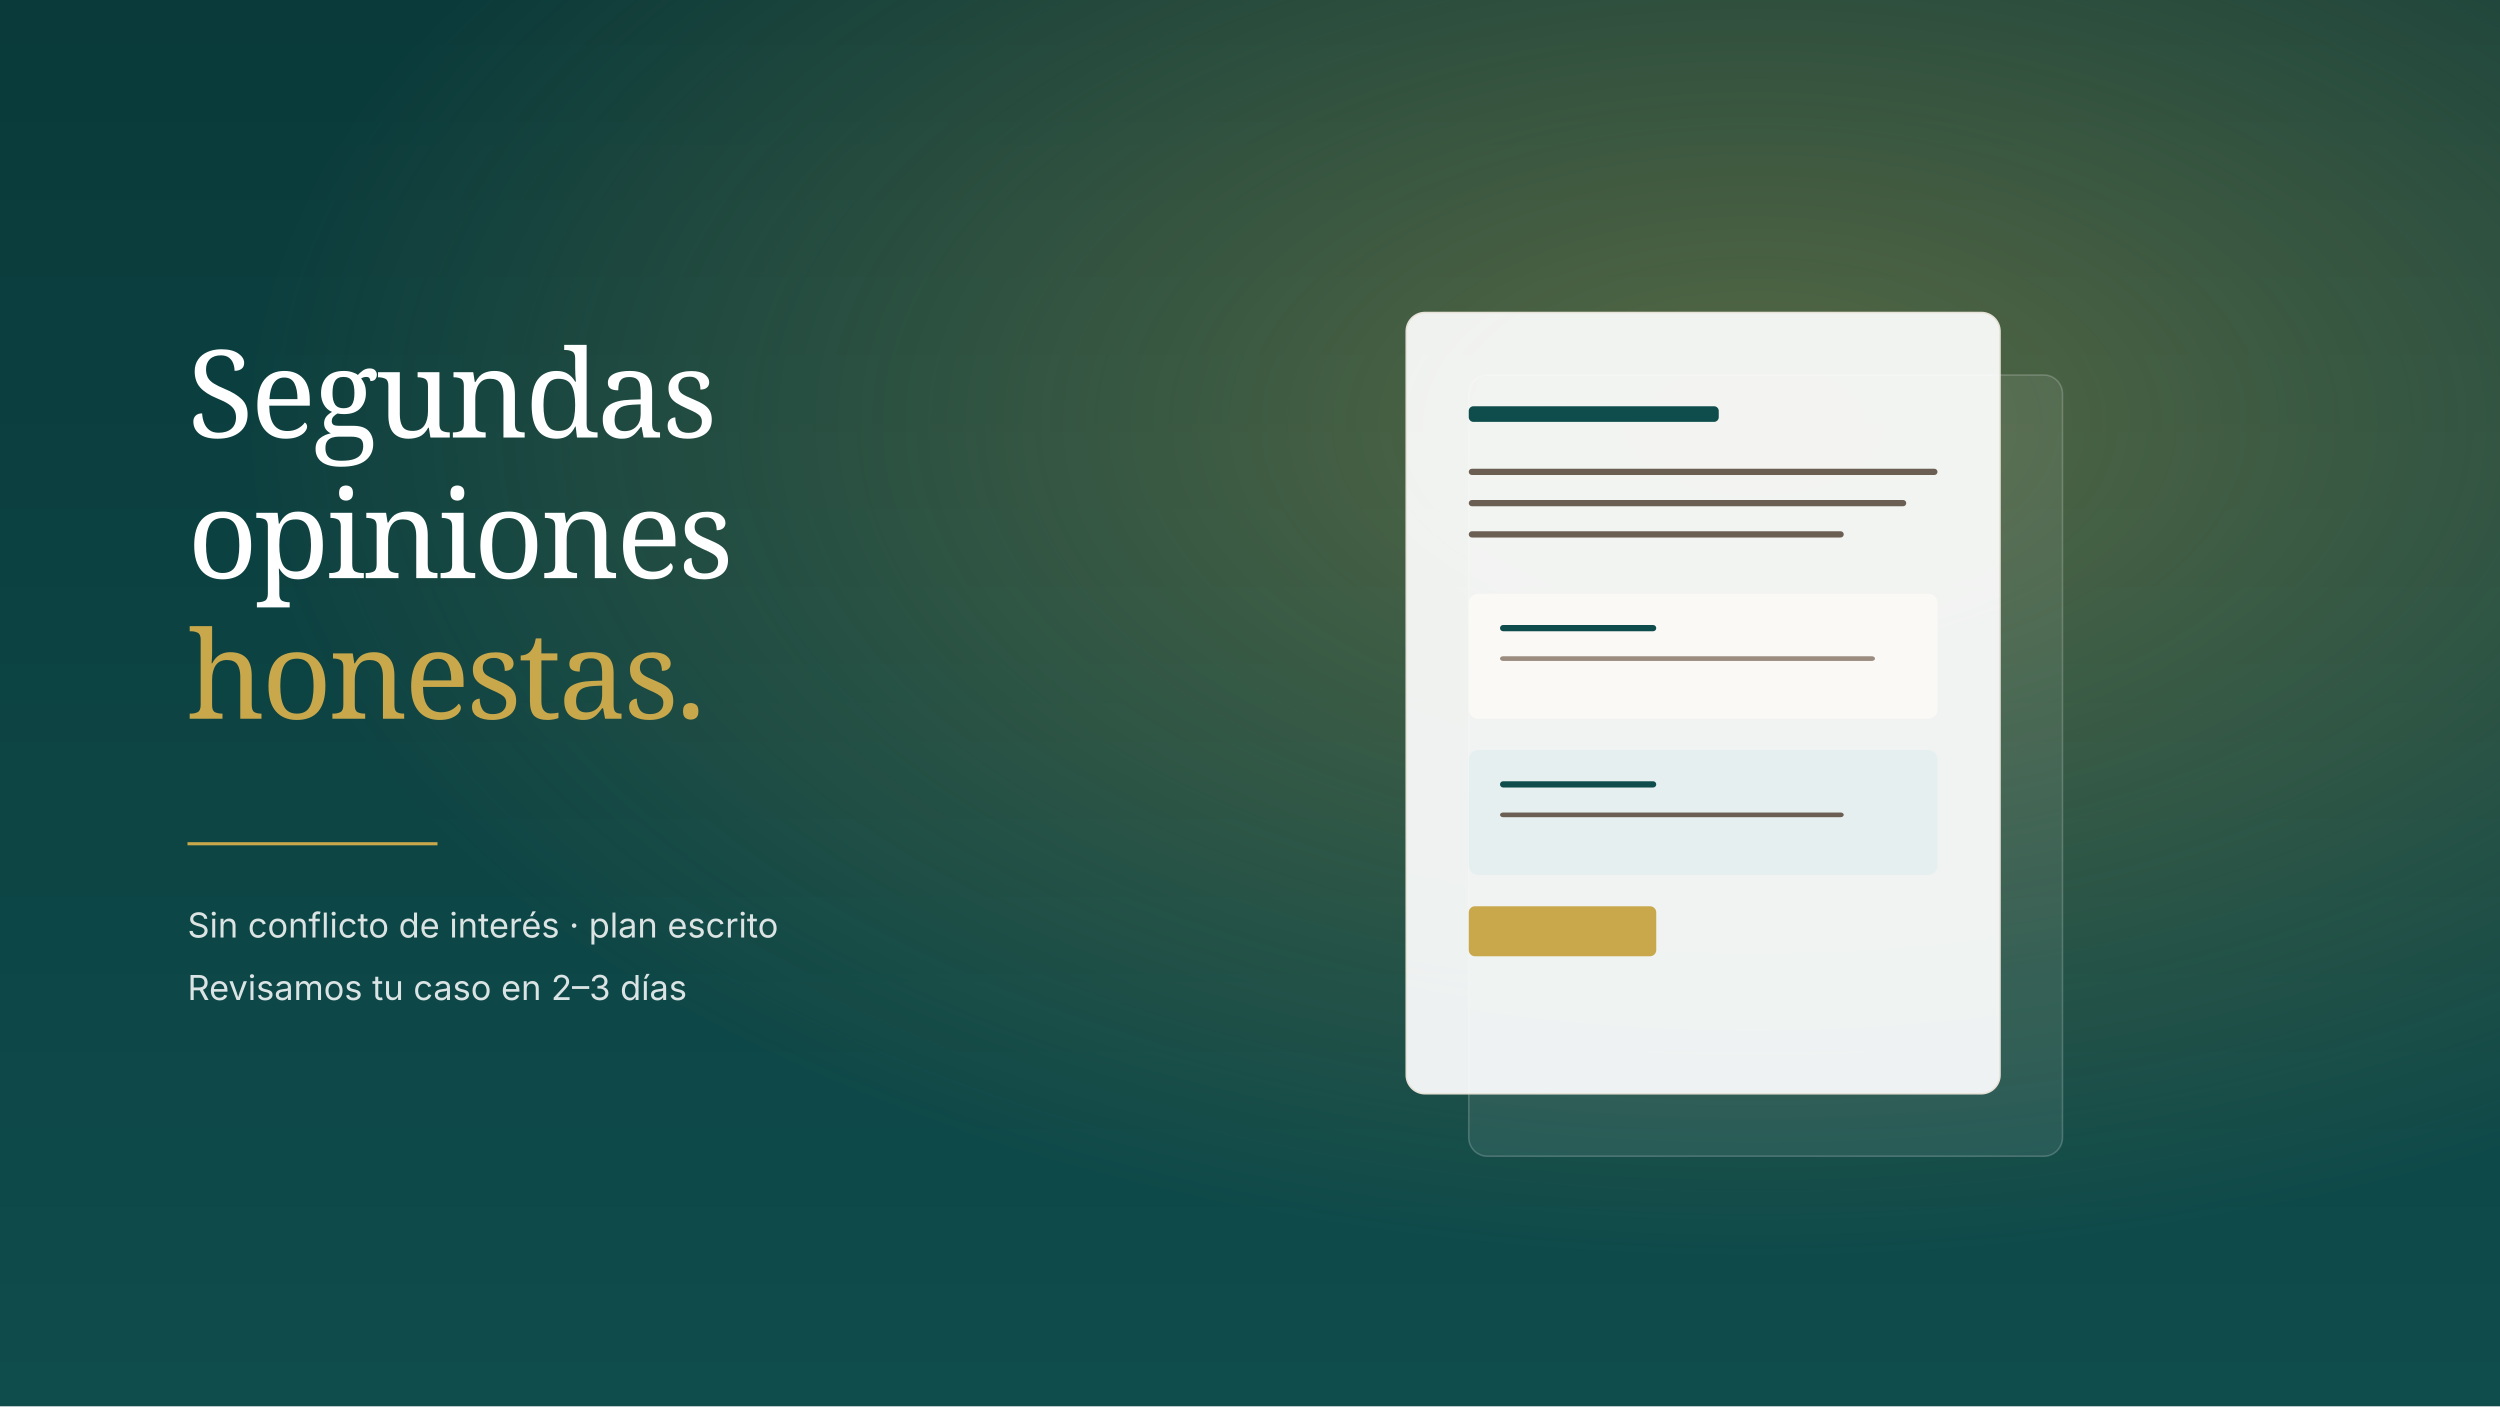
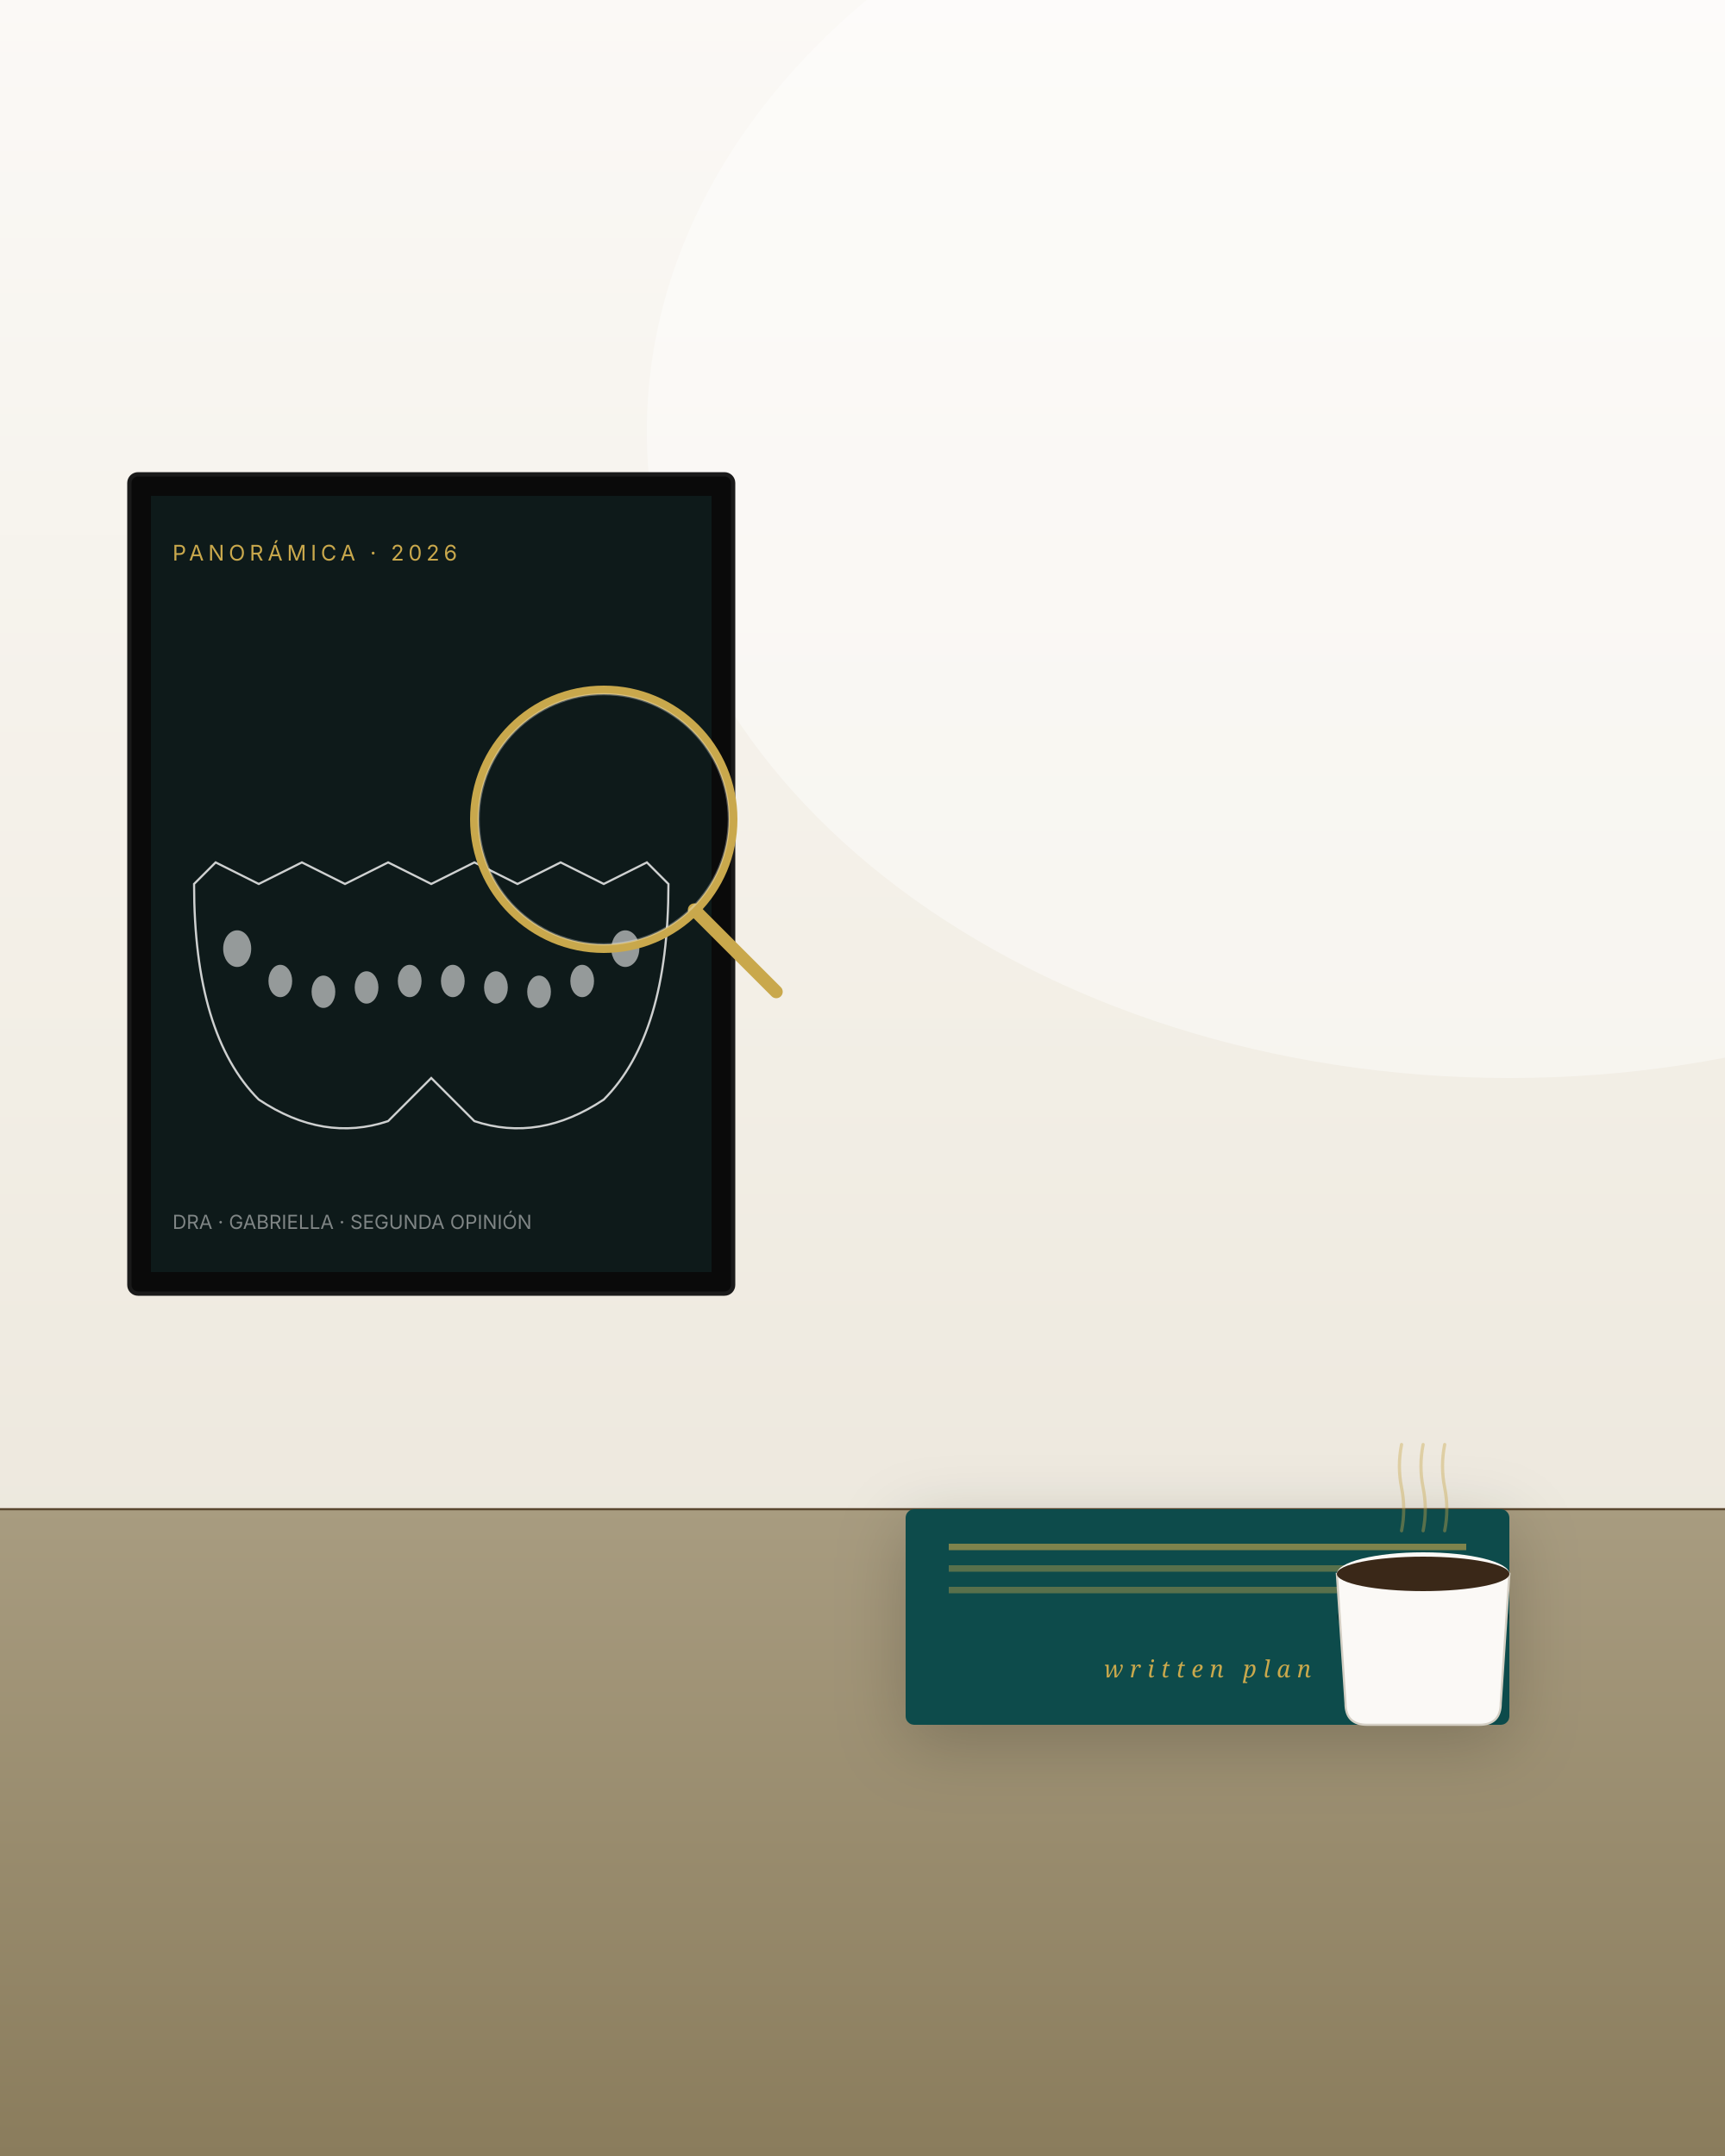
- <svg xmlns="http://www.w3.org/2000/svg" viewBox="0 0 1600 900" width="1600" height="900" role="img" aria-label="Segundas opiniones honestas">
+ <svg xmlns="http://www.w3.org/2000/svg" viewBox="0 0 800 1000" width="800" height="1000" role="img" aria-label="Calm second opinion review">
  <defs>
-     <linearGradient id="bg" x1="0" y1="0" x2="0" y2="1">
-       <stop offset="0" stop-color="#0a3a3a" />
-       <stop offset="1" stop-color="#0f4c4c" />
+     <linearGradient id="bg3" x1="0" y1="0" x2="0" y2="1">
+       <stop offset="0" stop-color="#fbf9f6" />
+       <stop offset="0.5" stop-color="#f2eee5" />
+       <stop offset="1" stop-color="#e6e0d4" />
    </linearGradient>
-     <radialGradient id="spot" cx="0.7" cy="0.3" r="0.6">
-       <stop offset="0" stop-color="#c9a84c" stop-opacity="0.4" />
-       <stop offset="1" stop-color="#c9a84c" stop-opacity="0" />
-     </radialGradient>
+     <linearGradient id="desk" x1="0" y1="0" x2="0" y2="1">
+       <stop offset="0" stop-color="#a89c80" />
+       <stop offset="1" stop-color="#8a7c5c" />
+     </linearGradient>
  </defs>
-   <rect width="1600" height="900" fill="url(#bg)" />
-   <rect width="1600" height="900" fill="url(#spot)" />
-   <g transform="translate(900 200)">
-     <rect x="40" y="40" width="380" height="500" fill="#ffffff" fill-opacity="0.08" stroke="#ffffff" stroke-opacity="0.2" stroke-width="1" rx="12" />
-     <rect x="0" y="0" width="380" height="500" fill="#ffffff" fill-opacity="0.92" stroke="#e7e2d8" stroke-width="1" rx="12" />
-     <g transform="translate(40 60)">
-       <rect x="0" y="0" width="160" height="10" fill="#0f4c4c" rx="3" />
-       <rect x="0" y="40" width="300" height="4" fill="#6b5e52" rx="2" />
-       <rect x="0" y="60" width="280" height="4" fill="#6b5e52" rx="2" />
-       <rect x="0" y="80" width="240" height="4" fill="#6b5e52" rx="2" />
-       <rect x="0" y="120" width="300" height="80" fill="#fbf9f6" rx="6" />
-       <rect x="20" y="140" width="100" height="4" fill="#0f4c4c" rx="2" />
-       <rect x="20" y="160" width="240" height="3" fill="#9a8c7e" rx="2" />
-       <rect x="0" y="220" width="300" height="80" fill="#e6efef" rx="6" />
-       <rect x="20" y="240" width="100" height="4" fill="#0f4c4c" rx="2" />
-       <rect x="20" y="260" width="220" height="3" fill="#6b5e52" rx="2" />
-       <rect x="0" y="320" width="120" height="32" fill="#c9a84c" rx="4" />
+   <rect width="800" height="1000" fill="url(#bg3)" />
+   <ellipse cx="700" cy="200" rx="400" ry="300" fill="#fff" opacity="0.4" />
+   <rect y="700" width="800" height="300" fill="url(#desk)" />
+   <line x1="0" y1="700" x2="800" y2="700" stroke="#5a4830" stroke-width="1" />
+   <g transform="translate(60 220)">
+     <rect x="0" y="0" width="280" height="380" fill="#0a0a0a" rx="4" stroke="#1a1a1a" stroke-width="2" />
+     <rect x="10" y="10" width="260" height="360" fill="#0e1a1a" />
+     <g transform="translate(140 200)" stroke="#f0f0f0" stroke-width="1" fill="none" opacity="0.85">
+       <path d="M -110 -10 Q -110 60, -80 90 Q -50 110, -20 100 L 0 80 L 20 100 Q 50 110, 80 90 Q 110 60, 110 -10 L 100 -20 L 80 -10 L 60 -20 L 40 -10 L 20 -20 L 0 -10 L -20 -20 L -40 -10 L -60 -20 L -80 -10 L -100 -20 Z" />
+       <g fill="#f0f0f0" opacity="0.7">
+         <ellipse cx="-90" cy="20" rx="6" ry="8" />
+         <ellipse cx="-70" cy="35" rx="5" ry="7" />
+         <ellipse cx="-50" cy="40" rx="5" ry="7" />
+         <ellipse cx="-30" cy="38" rx="5" ry="7" />
+         <ellipse cx="-10" cy="35" rx="5" ry="7" />
+         <ellipse cx="10" cy="35" rx="5" ry="7" />
+         <ellipse cx="30" cy="38" rx="5" ry="7" />
+         <ellipse cx="50" cy="40" rx="5" ry="7" />
+         <ellipse cx="70" cy="35" rx="5" ry="7" />
+         <ellipse cx="90" cy="20" rx="6" ry="8" />
+       </g>
    </g>
+     <text x="20" y="40" font-family="Inter, sans-serif" font-size="10" fill="#c9a84c" letter-spacing="2">PANORÁMICA · 2026</text>
+     <text x="20" y="350" font-family="Inter, sans-serif" font-size="9" fill="#f0f0f0" opacity="0.5">DRA · GABRIELLA · SEGUNDA OPINIÓN</text>
  </g>
-   <g font-family="Georgia, serif" fill="#ffffff">
-     <text x="120" y="280" font-size="78" font-weight="400" letter-spacing="-2">Segundas</text>
-     <text x="120" y="370" font-size="78" font-weight="400" letter-spacing="-2">opiniones</text>
-     <text x="120" y="460" font-size="78" font-weight="400" letter-spacing="-2" fill="#c9a84c">honestas.</text>
+   <g transform="translate(280 380)">
+     <circle cx="0" cy="0" r="60" fill="none" stroke="#c9a84c" stroke-width="4" />
+     <line x1="42" y1="42" x2="80" y2="80" stroke="#c9a84c" stroke-width="6" stroke-linecap="round" />
+     <circle cx="0" cy="0" r="58" fill="none" stroke="#fff" stroke-width="1" opacity="0.3" />
  </g>
-   <line x1="120" y1="540" x2="280" y2="540" stroke="#c9a84c" stroke-width="2" />
-   <text x="120" y="600" font-family="Inter, sans-serif" font-size="22" fill="#ffffff" fill-opacity="0.85">Sin conflicto de interés · plan escrito</text>
-   <text x="120" y="640" font-family="Inter, sans-serif" font-size="22" fill="#ffffff" fill-opacity="0.85">Revisamos tu caso en 2–3 días</text>
+   <g transform="translate(420 720)">
+     <rect x="0" y="-20" width="280" height="100" fill="#0f4c4c" rx="4" filter="drop-shadow(0 8px 16px rgba(0,0,0,0.2))" />
+     <rect x="20" y="-4" width="240" height="3" fill="#c9a84c" opacity="0.6" />
+     <rect x="20" y="6" width="240" height="3" fill="#c9a84c" opacity="0.4" />
+     <rect x="20" y="16" width="180" height="3" fill="#c9a84c" opacity="0.4" />
+     <text x="140" y="58" text-anchor="middle" font-family="Georgia, serif" font-size="11" fill="#c9a84c" letter-spacing="3" font-style="italic">written plan</text>
+   </g>
+   <g transform="translate(660 750)">
+     <ellipse cx="0" cy="0" rx="40" ry="10" fill="#0a0a0a" opacity="0.2" />
+     <ellipse cx="0" cy="-20" rx="40" ry="10" fill="#fbf9f6" />
+     <path d="M -40 -20 L -36 40 Q -36 50, -26 50 L 26 50 Q 36 50, 36 40 L 40 -20 Z" fill="#fbf9f6" stroke="#d4cfc4" stroke-width="1" />
+     <ellipse cx="0" cy="-20" rx="40" ry="8" fill="#3a2818" />
+     <path d="M -10 -40 Q -8 -50, -10 -60 Q -12 -70, -10 -80" stroke="#c9a84c" stroke-width="1.5" fill="none" opacity="0.4" stroke-linecap="round" />
+     <path d="M 0 -40 Q 2 -50, 0 -60 Q -2 -70, 0 -80" stroke="#c9a84c" stroke-width="1.5" fill="none" opacity="0.4" stroke-linecap="round" />
+     <path d="M 10 -40 Q 12 -50, 10 -60 Q 8 -70, 10 -80" stroke="#c9a84c" stroke-width="1.5" fill="none" opacity="0.4" stroke-linecap="round" />
+   </g>
</svg>
